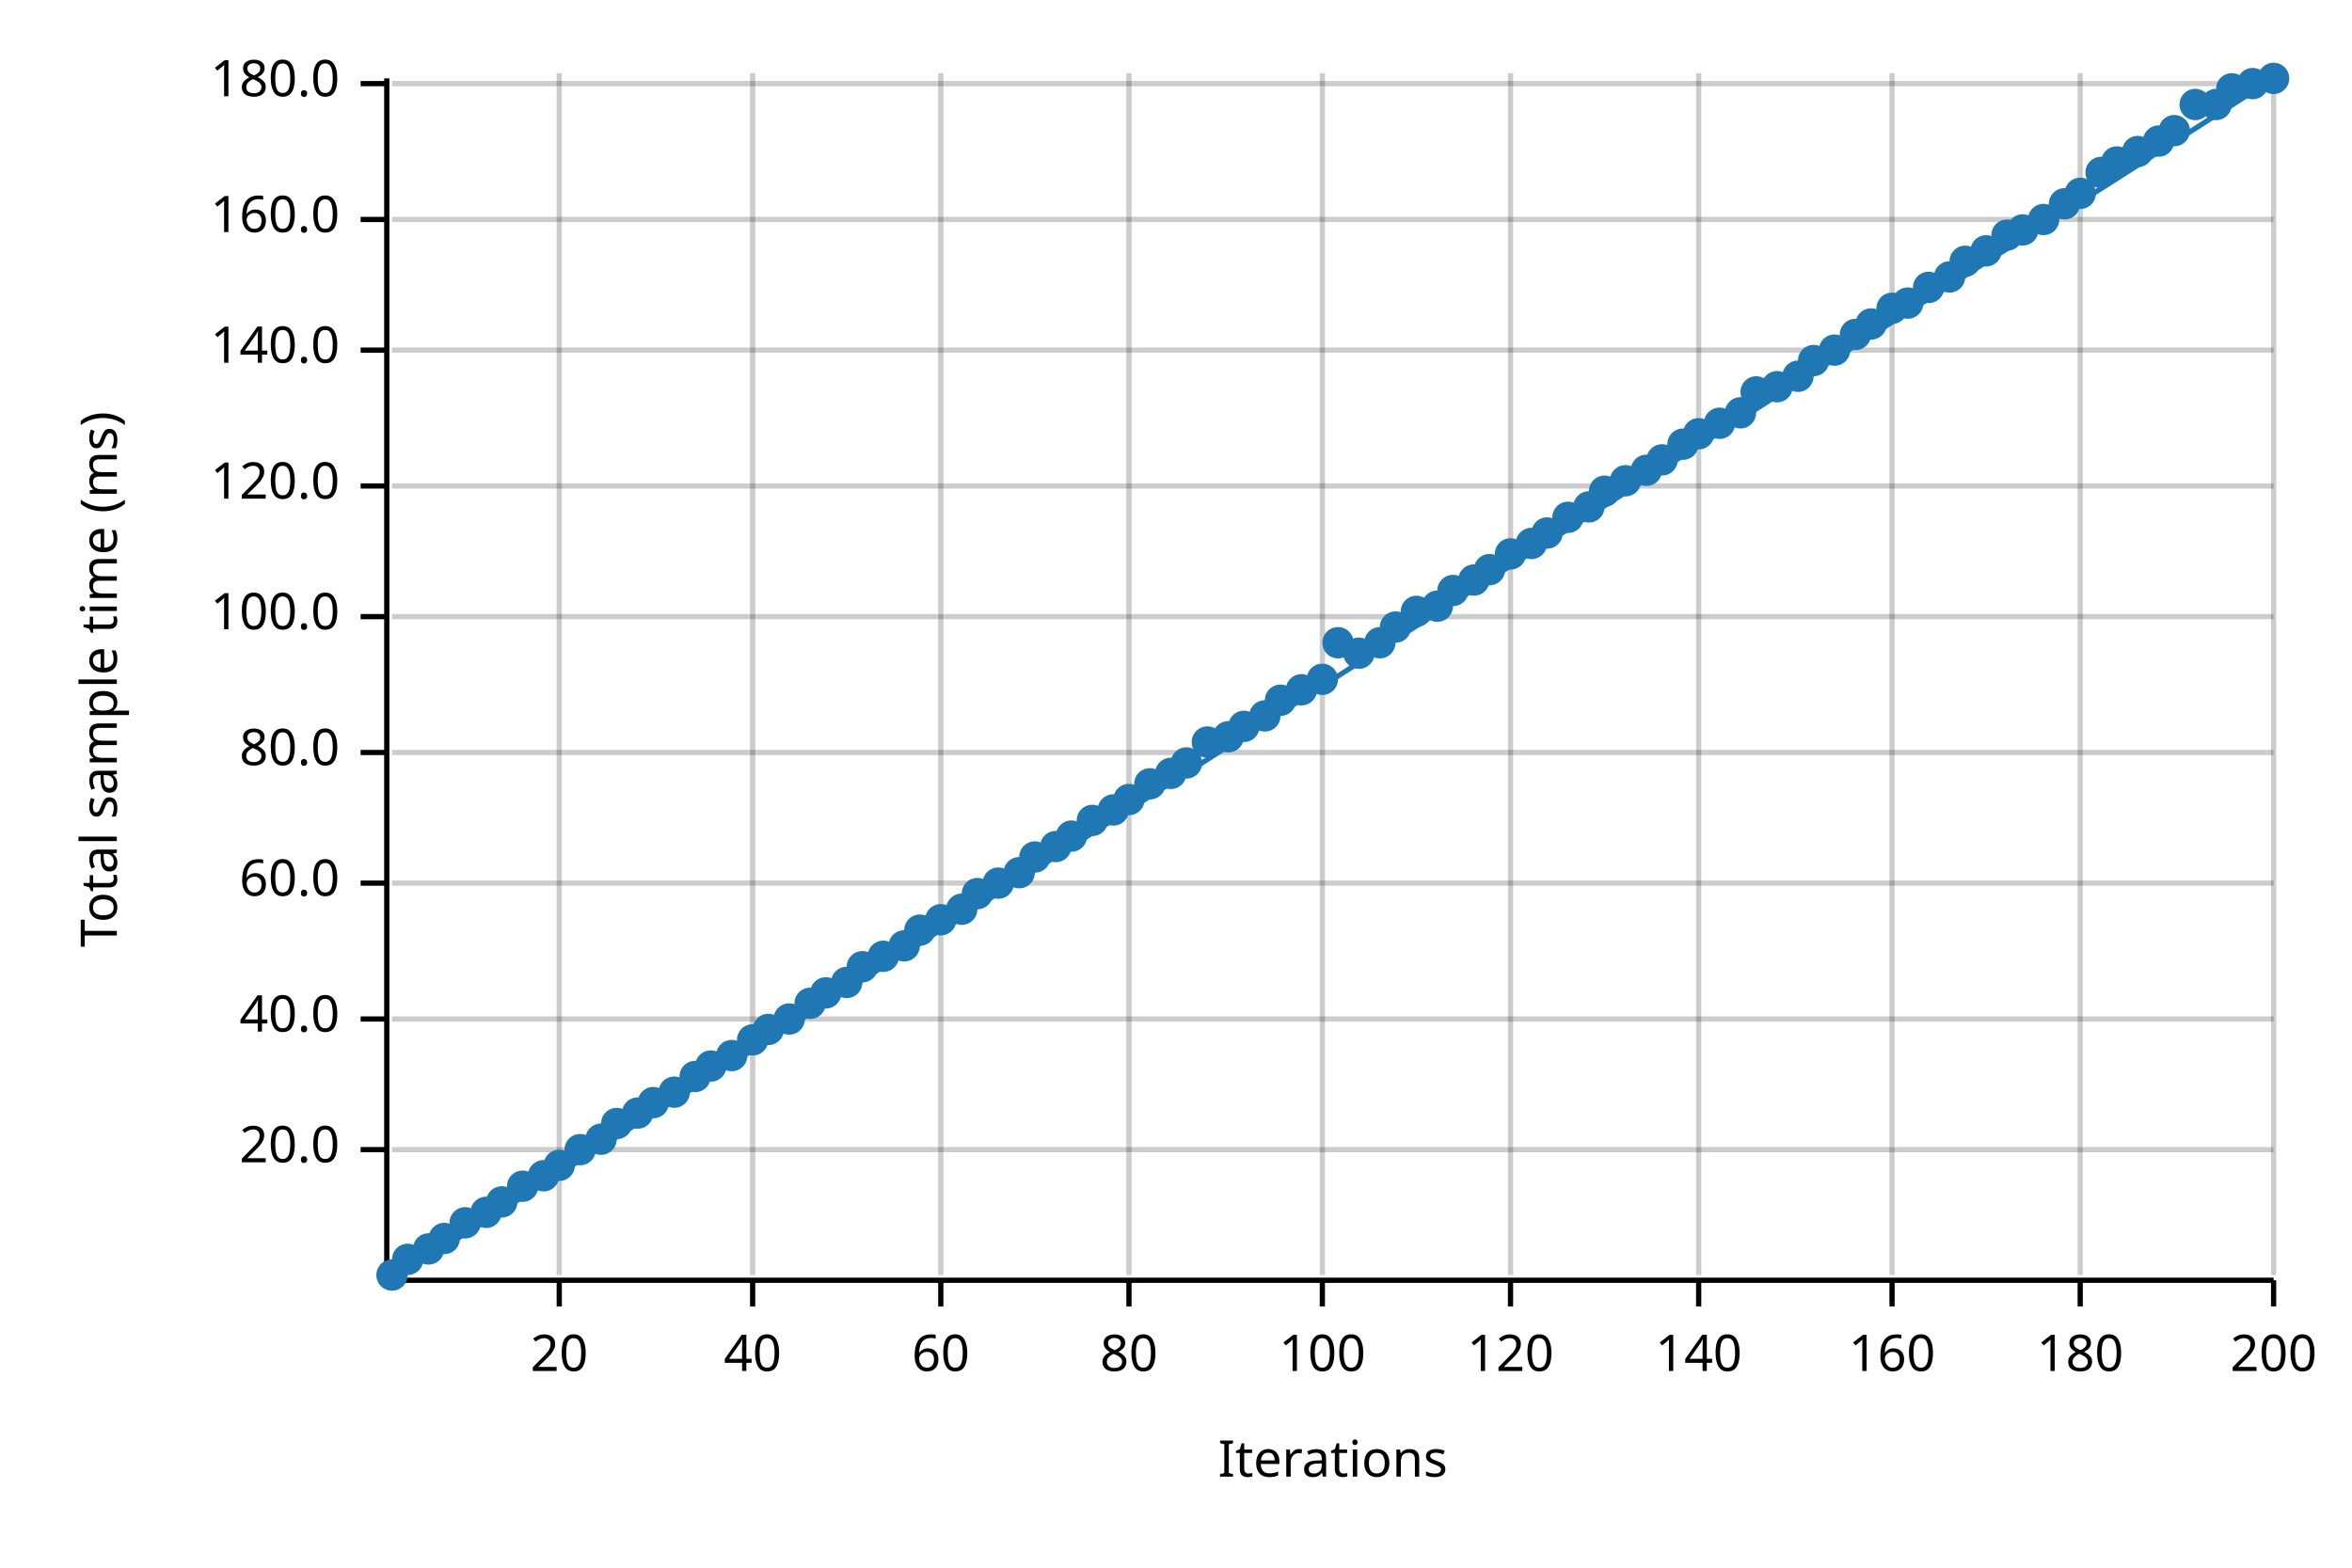
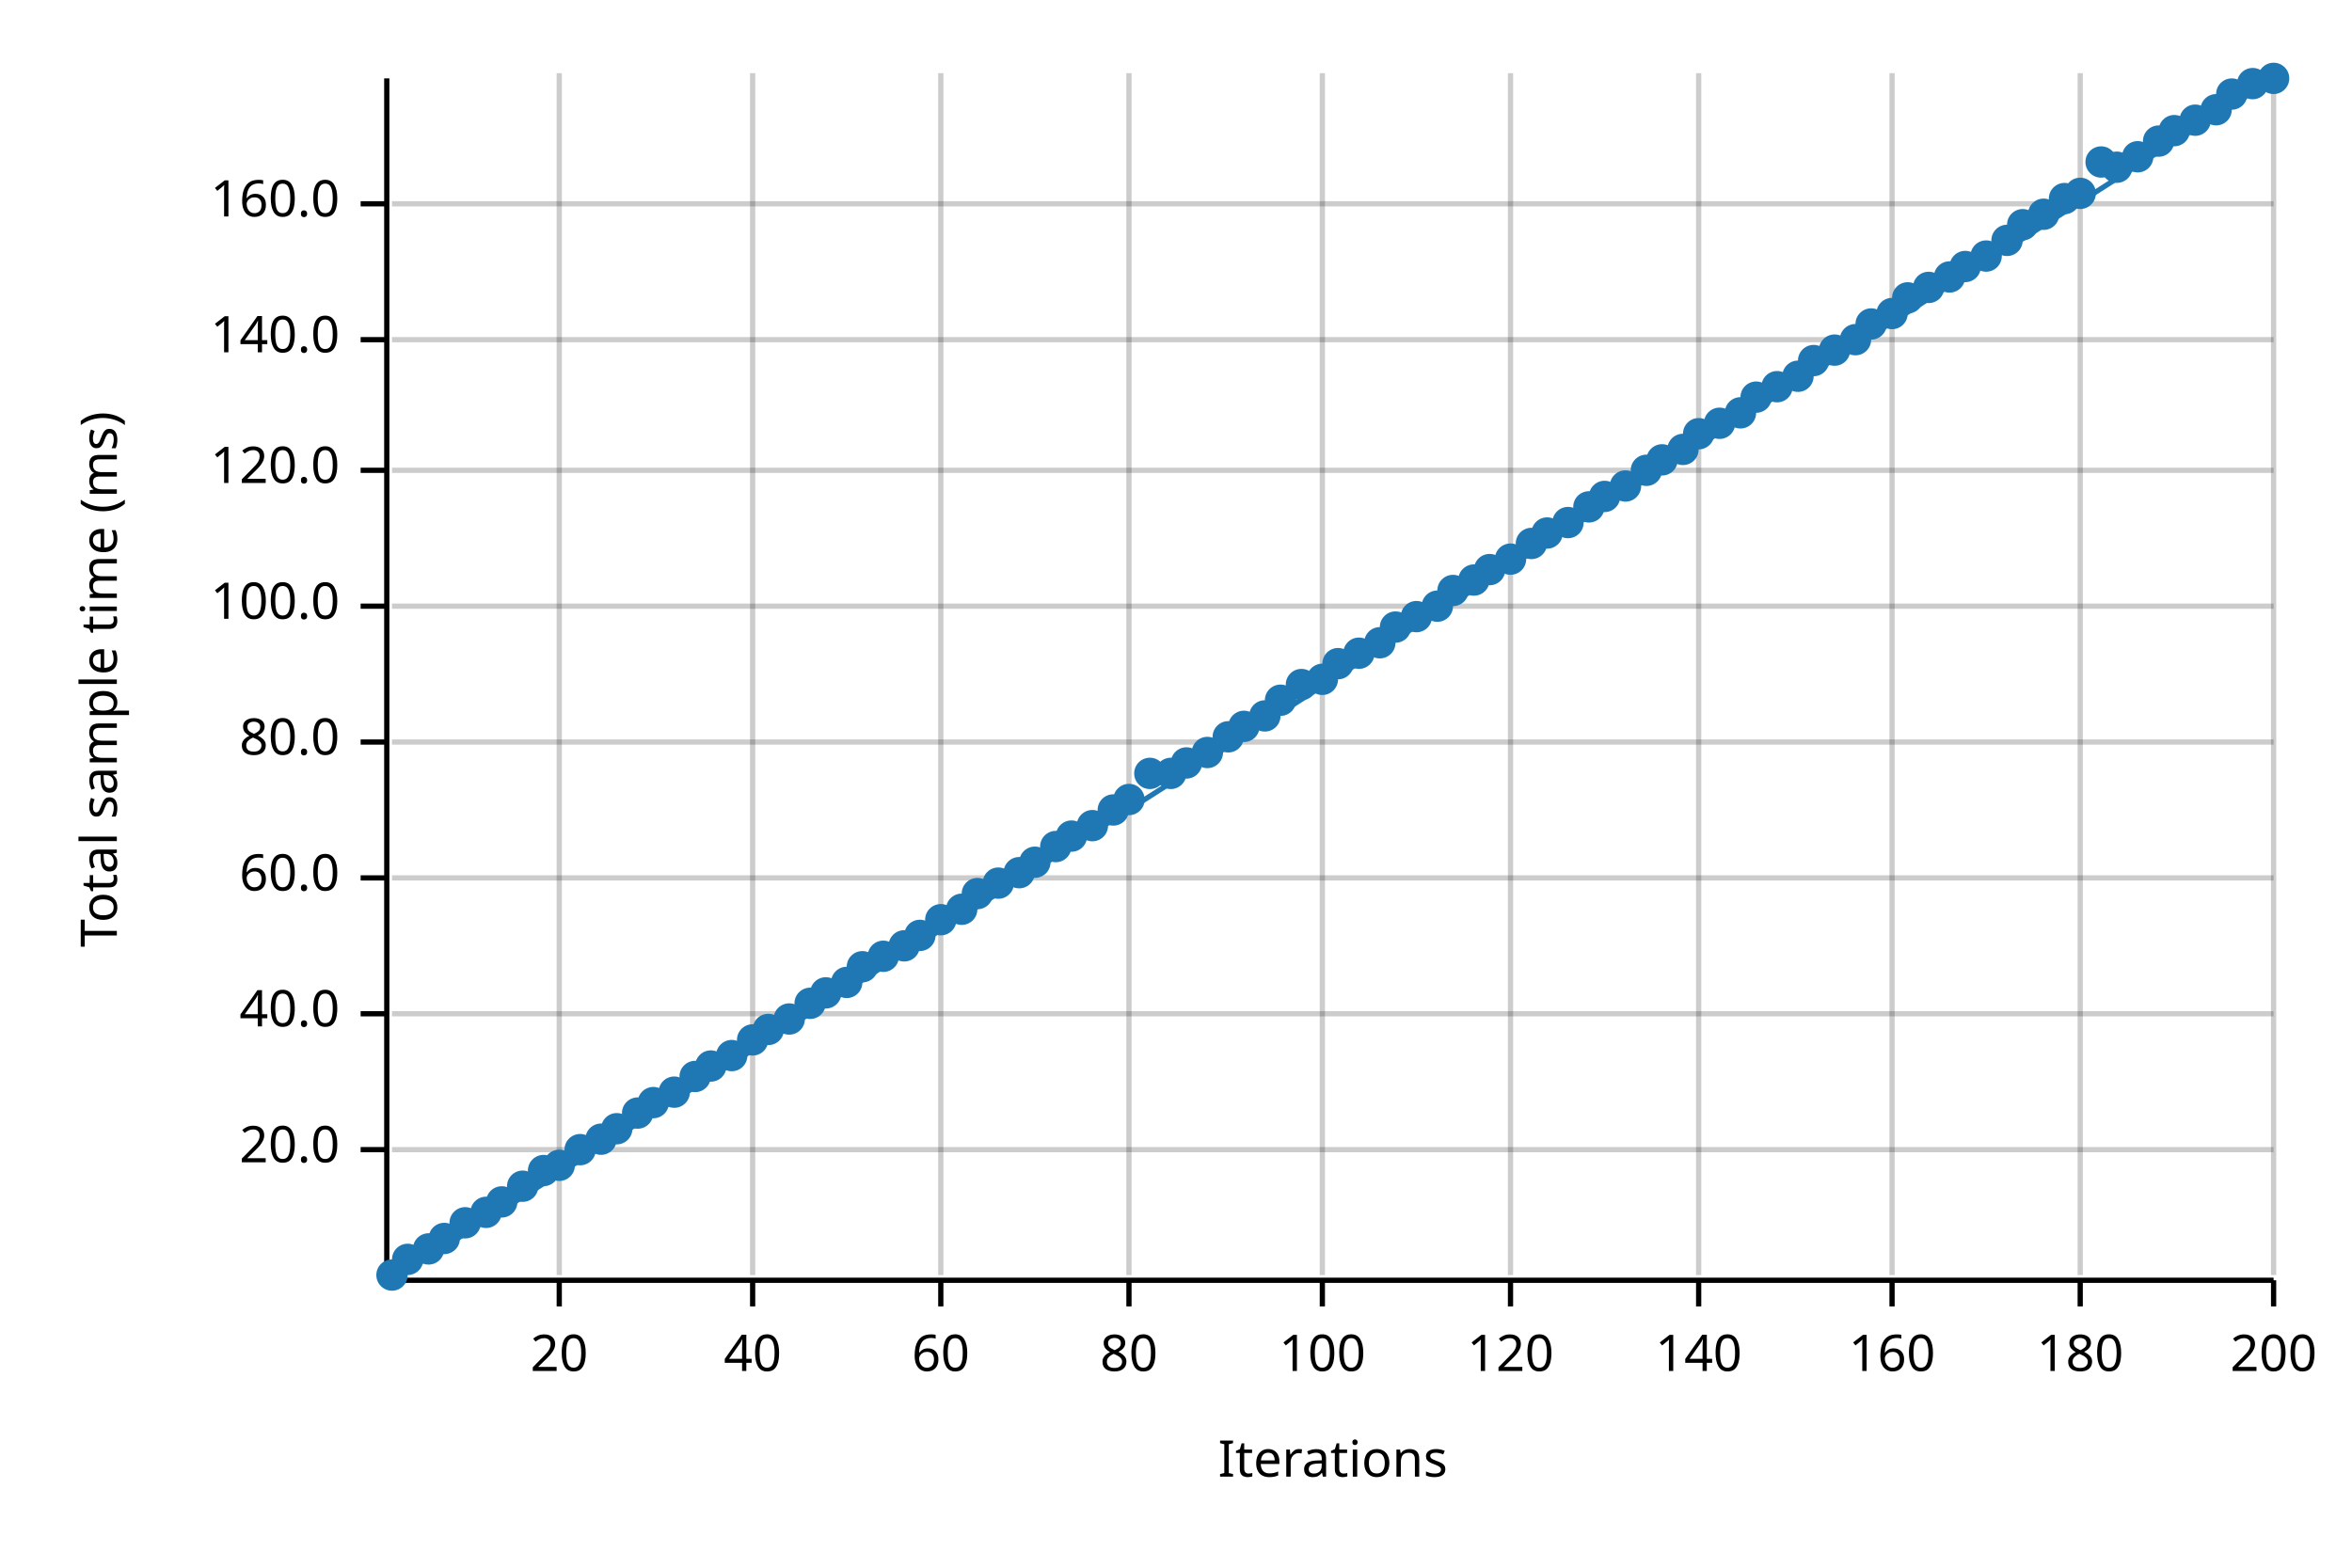
<svg xmlns="http://www.w3.org/2000/svg" width="450" height="300" viewBox="0 0 450 300">
  <text x="15" y="130" dy="0.76em" text-anchor="middle" font-family="sans-serif" font-size="9.677" opacity="1" fill="#000000" transform="rotate(270, 15, 130)">
Total sample time (ms)
</text>
  <text x="255" y="285" dy="-0.5ex" text-anchor="middle" font-family="sans-serif" font-size="9.677" opacity="1" fill="#000000">
Iterations
</text>
  <line opacity="0.2" stroke="#000000" stroke-width="1" x1="107" y1="244" x2="107" y2="14" />
  <line opacity="0.2" stroke="#000000" stroke-width="1" x1="144" y1="244" x2="144" y2="14" />
  <line opacity="0.2" stroke="#000000" stroke-width="1" x1="180" y1="244" x2="180" y2="14" />
  <line opacity="0.2" stroke="#000000" stroke-width="1" x1="216" y1="244" x2="216" y2="14" />
  <line opacity="0.2" stroke="#000000" stroke-width="1" x1="253" y1="244" x2="253" y2="14" />
  <line opacity="0.2" stroke="#000000" stroke-width="1" x1="289" y1="244" x2="289" y2="14" />
  <line opacity="0.2" stroke="#000000" stroke-width="1" x1="325" y1="244" x2="325" y2="14" />
  <line opacity="0.2" stroke="#000000" stroke-width="1" x1="362" y1="244" x2="362" y2="14" />
  <line opacity="0.2" stroke="#000000" stroke-width="1" x1="398" y1="244" x2="398" y2="14" />
  <line opacity="0.2" stroke="#000000" stroke-width="1" x1="435" y1="244" x2="435" y2="14" />
  <line opacity="0.2" stroke="#000000" stroke-width="1" x1="75" y1="220" x2="435" y2="220" />
-   <line opacity="0.2" stroke="#000000" stroke-width="1" x1="75" y1="195" x2="435" y2="195" />
-   <line opacity="0.2" stroke="#000000" stroke-width="1" x1="75" y1="169" x2="435" y2="169" />
-   <line opacity="0.2" stroke="#000000" stroke-width="1" x1="75" y1="144" x2="435" y2="144" />
-   <line opacity="0.2" stroke="#000000" stroke-width="1" x1="75" y1="118" x2="435" y2="118" />
-   <line opacity="0.2" stroke="#000000" stroke-width="1" x1="75" y1="93" x2="435" y2="93" />
-   <line opacity="0.2" stroke="#000000" stroke-width="1" x1="75" y1="67" x2="435" y2="67" />
-   <line opacity="0.2" stroke="#000000" stroke-width="1" x1="75" y1="42" x2="435" y2="42" />
-   <line opacity="0.2" stroke="#000000" stroke-width="1" x1="75" y1="16" x2="435" y2="16" />
+   <line opacity="0.2" stroke="#000000" stroke-width="1" x1="75" y1="194" x2="435" y2="194" />
+   <line opacity="0.2" stroke="#000000" stroke-width="1" x1="75" y1="168" x2="435" y2="168" />
+   <line opacity="0.2" stroke="#000000" stroke-width="1" x1="75" y1="142" x2="435" y2="142" />
+   <line opacity="0.2" stroke="#000000" stroke-width="1" x1="75" y1="116" x2="435" y2="116" />
+   <line opacity="0.2" stroke="#000000" stroke-width="1" x1="75" y1="90" x2="435" y2="90" />
+   <line opacity="0.2" stroke="#000000" stroke-width="1" x1="75" y1="65" x2="435" y2="65" />
+   <line opacity="0.2" stroke="#000000" stroke-width="1" x1="75" y1="39" x2="435" y2="39" />
  <polyline fill="none" opacity="1" stroke="#000000" stroke-width="1" points="74,15 74,245 " />
  <text x="65" y="220" dy="0.5ex" text-anchor="end" font-family="sans-serif" font-size="9.677" opacity="1" fill="#000000">
20.0
</text>
  <polyline fill="none" opacity="1" stroke="#000000" stroke-width="1" points="69,220 74,220 " />
-   <text x="65" y="195" dy="0.5ex" text-anchor="end" font-family="sans-serif" font-size="9.677" opacity="1" fill="#000000">
+   <text x="65" y="194" dy="0.5ex" text-anchor="end" font-family="sans-serif" font-size="9.677" opacity="1" fill="#000000">
40.0
</text>
-   <polyline fill="none" opacity="1" stroke="#000000" stroke-width="1" points="69,195 74,195 " />
-   <text x="65" y="169" dy="0.5ex" text-anchor="end" font-family="sans-serif" font-size="9.677" opacity="1" fill="#000000">
+   <polyline fill="none" opacity="1" stroke="#000000" stroke-width="1" points="69,194 74,194 " />
+   <text x="65" y="168" dy="0.5ex" text-anchor="end" font-family="sans-serif" font-size="9.677" opacity="1" fill="#000000">
60.0
</text>
-   <polyline fill="none" opacity="1" stroke="#000000" stroke-width="1" points="69,169 74,169 " />
-   <text x="65" y="144" dy="0.5ex" text-anchor="end" font-family="sans-serif" font-size="9.677" opacity="1" fill="#000000">
+   <polyline fill="none" opacity="1" stroke="#000000" stroke-width="1" points="69,168 74,168 " />
+   <text x="65" y="142" dy="0.5ex" text-anchor="end" font-family="sans-serif" font-size="9.677" opacity="1" fill="#000000">
80.0
</text>
-   <polyline fill="none" opacity="1" stroke="#000000" stroke-width="1" points="69,144 74,144 " />
-   <text x="65" y="118" dy="0.5ex" text-anchor="end" font-family="sans-serif" font-size="9.677" opacity="1" fill="#000000">
+   <polyline fill="none" opacity="1" stroke="#000000" stroke-width="1" points="69,142 74,142 " />
+   <text x="65" y="116" dy="0.5ex" text-anchor="end" font-family="sans-serif" font-size="9.677" opacity="1" fill="#000000">
100.0
</text>
-   <polyline fill="none" opacity="1" stroke="#000000" stroke-width="1" points="69,118 74,118 " />
-   <text x="65" y="93" dy="0.5ex" text-anchor="end" font-family="sans-serif" font-size="9.677" opacity="1" fill="#000000">
+   <polyline fill="none" opacity="1" stroke="#000000" stroke-width="1" points="69,116 74,116 " />
+   <text x="65" y="90" dy="0.5ex" text-anchor="end" font-family="sans-serif" font-size="9.677" opacity="1" fill="#000000">
120.0
</text>
-   <polyline fill="none" opacity="1" stroke="#000000" stroke-width="1" points="69,93 74,93 " />
-   <text x="65" y="67" dy="0.5ex" text-anchor="end" font-family="sans-serif" font-size="9.677" opacity="1" fill="#000000">
+   <polyline fill="none" opacity="1" stroke="#000000" stroke-width="1" points="69,90 74,90 " />
+   <text x="65" y="65" dy="0.5ex" text-anchor="end" font-family="sans-serif" font-size="9.677" opacity="1" fill="#000000">
140.0
</text>
-   <polyline fill="none" opacity="1" stroke="#000000" stroke-width="1" points="69,67 74,67 " />
-   <text x="65" y="42" dy="0.5ex" text-anchor="end" font-family="sans-serif" font-size="9.677" opacity="1" fill="#000000">
+   <polyline fill="none" opacity="1" stroke="#000000" stroke-width="1" points="69,65 74,65 " />
+   <text x="65" y="39" dy="0.5ex" text-anchor="end" font-family="sans-serif" font-size="9.677" opacity="1" fill="#000000">
160.0
</text>
-   <polyline fill="none" opacity="1" stroke="#000000" stroke-width="1" points="69,42 74,42 " />
-   <text x="65" y="16" dy="0.5ex" text-anchor="end" font-family="sans-serif" font-size="9.677" opacity="1" fill="#000000">
- 180.0
- </text>
-   <polyline fill="none" opacity="1" stroke="#000000" stroke-width="1" points="69,16 74,16 " />
+   <polyline fill="none" opacity="1" stroke="#000000" stroke-width="1" points="69,39 74,39 " />
  <polyline fill="none" opacity="1" stroke="#000000" stroke-width="1" points="75,245 435,245 " />
  <text x="107" y="255" dy="0.76em" text-anchor="middle" font-family="sans-serif" font-size="9.677" opacity="1" fill="#000000">
20
</text>
  <polyline fill="none" opacity="1" stroke="#000000" stroke-width="1" points="107,245 107,250 " />
  <text x="144" y="255" dy="0.76em" text-anchor="middle" font-family="sans-serif" font-size="9.677" opacity="1" fill="#000000">
40
</text>
  <polyline fill="none" opacity="1" stroke="#000000" stroke-width="1" points="144,245 144,250 " />
  <text x="180" y="255" dy="0.76em" text-anchor="middle" font-family="sans-serif" font-size="9.677" opacity="1" fill="#000000">
60
</text>
  <polyline fill="none" opacity="1" stroke="#000000" stroke-width="1" points="180,245 180,250 " />
  <text x="216" y="255" dy="0.76em" text-anchor="middle" font-family="sans-serif" font-size="9.677" opacity="1" fill="#000000">
80
</text>
  <polyline fill="none" opacity="1" stroke="#000000" stroke-width="1" points="216,245 216,250 " />
  <text x="253" y="255" dy="0.76em" text-anchor="middle" font-family="sans-serif" font-size="9.677" opacity="1" fill="#000000">
100
</text>
  <polyline fill="none" opacity="1" stroke="#000000" stroke-width="1" points="253,245 253,250 " />
  <text x="289" y="255" dy="0.76em" text-anchor="middle" font-family="sans-serif" font-size="9.677" opacity="1" fill="#000000">
120
</text>
  <polyline fill="none" opacity="1" stroke="#000000" stroke-width="1" points="289,245 289,250 " />
  <text x="325" y="255" dy="0.76em" text-anchor="middle" font-family="sans-serif" font-size="9.677" opacity="1" fill="#000000">
140
</text>
  <polyline fill="none" opacity="1" stroke="#000000" stroke-width="1" points="325,245 325,250 " />
  <text x="362" y="255" dy="0.76em" text-anchor="middle" font-family="sans-serif" font-size="9.677" opacity="1" fill="#000000">
160
</text>
  <polyline fill="none" opacity="1" stroke="#000000" stroke-width="1" points="362,245 362,250 " />
  <text x="398" y="255" dy="0.76em" text-anchor="middle" font-family="sans-serif" font-size="9.677" opacity="1" fill="#000000">
180
</text>
  <polyline fill="none" opacity="1" stroke="#000000" stroke-width="1" points="398,245 398,250 " />
  <text x="435" y="255" dy="0.76em" text-anchor="middle" font-family="sans-serif" font-size="9.677" opacity="1" fill="#000000">
200
</text>
  <polyline fill="none" opacity="1" stroke="#000000" stroke-width="1" points="435,245 435,250 " />
  <circle cx="75" cy="244" r="3" opacity="1" fill="#1F78B4" stroke="none" stroke-width="1" />
  <circle cx="78" cy="241" r="3" opacity="1" fill="#1F78B4" stroke="none" stroke-width="1" />
  <circle cx="82" cy="239" r="3" opacity="1" fill="#1F78B4" stroke="none" stroke-width="1" />
  <circle cx="85" cy="237" r="3" opacity="1" fill="#1F78B4" stroke="none" stroke-width="1" />
  <circle cx="89" cy="234" r="3" opacity="1" fill="#1F78B4" stroke="none" stroke-width="1" />
  <circle cx="93" cy="232" r="3" opacity="1" fill="#1F78B4" stroke="none" stroke-width="1" />
  <circle cx="96" cy="230" r="3" opacity="1" fill="#1F78B4" stroke="none" stroke-width="1" />
  <circle cx="100" cy="227" r="3" opacity="1" fill="#1F78B4" stroke="none" stroke-width="1" />
-   <circle cx="104" cy="225" r="3" opacity="1" fill="#1F78B4" stroke="none" stroke-width="1" />
+   <circle cx="104" cy="224" r="3" opacity="1" fill="#1F78B4" stroke="none" stroke-width="1" />
  <circle cx="107" cy="223" r="3" opacity="1" fill="#1F78B4" stroke="none" stroke-width="1" />
  <circle cx="111" cy="220" r="3" opacity="1" fill="#1F78B4" stroke="none" stroke-width="1" />
  <circle cx="115" cy="218" r="3" opacity="1" fill="#1F78B4" stroke="none" stroke-width="1" />
-   <circle cx="118" cy="215" r="3" opacity="1" fill="#1F78B4" stroke="none" stroke-width="1" />
+   <circle cx="118" cy="216" r="3" opacity="1" fill="#1F78B4" stroke="none" stroke-width="1" />
  <circle cx="122" cy="213" r="3" opacity="1" fill="#1F78B4" stroke="none" stroke-width="1" />
  <circle cx="125" cy="211" r="3" opacity="1" fill="#1F78B4" stroke="none" stroke-width="1" />
  <circle cx="129" cy="209" r="3" opacity="1" fill="#1F78B4" stroke="none" stroke-width="1" />
  <circle cx="133" cy="206" r="3" opacity="1" fill="#1F78B4" stroke="none" stroke-width="1" />
  <circle cx="136" cy="204" r="3" opacity="1" fill="#1F78B4" stroke="none" stroke-width="1" />
  <circle cx="140" cy="202" r="3" opacity="1" fill="#1F78B4" stroke="none" stroke-width="1" />
  <circle cx="144" cy="199" r="3" opacity="1" fill="#1F78B4" stroke="none" stroke-width="1" />
  <circle cx="147" cy="197" r="3" opacity="1" fill="#1F78B4" stroke="none" stroke-width="1" />
  <circle cx="151" cy="195" r="3" opacity="1" fill="#1F78B4" stroke="none" stroke-width="1" />
  <circle cx="155" cy="192" r="3" opacity="1" fill="#1F78B4" stroke="none" stroke-width="1" />
  <circle cx="158" cy="190" r="3" opacity="1" fill="#1F78B4" stroke="none" stroke-width="1" />
  <circle cx="162" cy="188" r="3" opacity="1" fill="#1F78B4" stroke="none" stroke-width="1" />
  <circle cx="165" cy="185" r="3" opacity="1" fill="#1F78B4" stroke="none" stroke-width="1" />
  <circle cx="169" cy="183" r="3" opacity="1" fill="#1F78B4" stroke="none" stroke-width="1" />
  <circle cx="173" cy="181" r="3" opacity="1" fill="#1F78B4" stroke="none" stroke-width="1" />
-   <circle cx="176" cy="178" r="3" opacity="1" fill="#1F78B4" stroke="none" stroke-width="1" />
+   <circle cx="176" cy="179" r="3" opacity="1" fill="#1F78B4" stroke="none" stroke-width="1" />
  <circle cx="180" cy="176" r="3" opacity="1" fill="#1F78B4" stroke="none" stroke-width="1" />
  <circle cx="184" cy="174" r="3" opacity="1" fill="#1F78B4" stroke="none" stroke-width="1" />
  <circle cx="187" cy="171" r="3" opacity="1" fill="#1F78B4" stroke="none" stroke-width="1" />
  <circle cx="191" cy="169" r="3" opacity="1" fill="#1F78B4" stroke="none" stroke-width="1" />
  <circle cx="195" cy="167" r="3" opacity="1" fill="#1F78B4" stroke="none" stroke-width="1" />
-   <circle cx="198" cy="164" r="3" opacity="1" fill="#1F78B4" stroke="none" stroke-width="1" />
+   <circle cx="198" cy="165" r="3" opacity="1" fill="#1F78B4" stroke="none" stroke-width="1" />
  <circle cx="202" cy="162" r="3" opacity="1" fill="#1F78B4" stroke="none" stroke-width="1" />
  <circle cx="205" cy="160" r="3" opacity="1" fill="#1F78B4" stroke="none" stroke-width="1" />
-   <circle cx="209" cy="157" r="3" opacity="1" fill="#1F78B4" stroke="none" stroke-width="1" />
+   <circle cx="209" cy="158" r="3" opacity="1" fill="#1F78B4" stroke="none" stroke-width="1" />
  <circle cx="213" cy="155" r="3" opacity="1" fill="#1F78B4" stroke="none" stroke-width="1" />
  <circle cx="216" cy="153" r="3" opacity="1" fill="#1F78B4" stroke="none" stroke-width="1" />
-   <circle cx="220" cy="150" r="3" opacity="1" fill="#1F78B4" stroke="none" stroke-width="1" />
+   <circle cx="220" cy="148" r="3" opacity="1" fill="#1F78B4" stroke="none" stroke-width="1" />
  <circle cx="224" cy="148" r="3" opacity="1" fill="#1F78B4" stroke="none" stroke-width="1" />
  <circle cx="227" cy="146" r="3" opacity="1" fill="#1F78B4" stroke="none" stroke-width="1" />
-   <circle cx="231" cy="142" r="3" opacity="1" fill="#1F78B4" stroke="none" stroke-width="1" />
+   <circle cx="231" cy="144" r="3" opacity="1" fill="#1F78B4" stroke="none" stroke-width="1" />
  <circle cx="235" cy="141" r="3" opacity="1" fill="#1F78B4" stroke="none" stroke-width="1" />
  <circle cx="238" cy="139" r="3" opacity="1" fill="#1F78B4" stroke="none" stroke-width="1" />
  <circle cx="242" cy="137" r="3" opacity="1" fill="#1F78B4" stroke="none" stroke-width="1" />
  <circle cx="245" cy="134" r="3" opacity="1" fill="#1F78B4" stroke="none" stroke-width="1" />
-   <circle cx="249" cy="132" r="3" opacity="1" fill="#1F78B4" stroke="none" stroke-width="1" />
+   <circle cx="249" cy="131" r="3" opacity="1" fill="#1F78B4" stroke="none" stroke-width="1" />
  <circle cx="253" cy="130" r="3" opacity="1" fill="#1F78B4" stroke="none" stroke-width="1" />
-   <circle cx="256" cy="123" r="3" opacity="1" fill="#1F78B4" stroke="none" stroke-width="1" />
+   <circle cx="256" cy="127" r="3" opacity="1" fill="#1F78B4" stroke="none" stroke-width="1" />
  <circle cx="260" cy="125" r="3" opacity="1" fill="#1F78B4" stroke="none" stroke-width="1" />
  <circle cx="264" cy="123" r="3" opacity="1" fill="#1F78B4" stroke="none" stroke-width="1" />
  <circle cx="267" cy="120" r="3" opacity="1" fill="#1F78B4" stroke="none" stroke-width="1" />
-   <circle cx="271" cy="117" r="3" opacity="1" fill="#1F78B4" stroke="none" stroke-width="1" />
+   <circle cx="271" cy="118" r="3" opacity="1" fill="#1F78B4" stroke="none" stroke-width="1" />
  <circle cx="275" cy="116" r="3" opacity="1" fill="#1F78B4" stroke="none" stroke-width="1" />
  <circle cx="278" cy="113" r="3" opacity="1" fill="#1F78B4" stroke="none" stroke-width="1" />
  <circle cx="282" cy="111" r="3" opacity="1" fill="#1F78B4" stroke="none" stroke-width="1" />
  <circle cx="285" cy="109" r="3" opacity="1" fill="#1F78B4" stroke="none" stroke-width="1" />
-   <circle cx="289" cy="106" r="3" opacity="1" fill="#1F78B4" stroke="none" stroke-width="1" />
+   <circle cx="289" cy="107" r="3" opacity="1" fill="#1F78B4" stroke="none" stroke-width="1" />
  <circle cx="293" cy="104" r="3" opacity="1" fill="#1F78B4" stroke="none" stroke-width="1" />
  <circle cx="296" cy="102" r="3" opacity="1" fill="#1F78B4" stroke="none" stroke-width="1" />
-   <circle cx="300" cy="99" r="3" opacity="1" fill="#1F78B4" stroke="none" stroke-width="1" />
+   <circle cx="300" cy="100" r="3" opacity="1" fill="#1F78B4" stroke="none" stroke-width="1" />
  <circle cx="304" cy="97" r="3" opacity="1" fill="#1F78B4" stroke="none" stroke-width="1" />
-   <circle cx="307" cy="94" r="3" opacity="1" fill="#1F78B4" stroke="none" stroke-width="1" />
-   <circle cx="311" cy="92" r="3" opacity="1" fill="#1F78B4" stroke="none" stroke-width="1" />
+   <circle cx="307" cy="95" r="3" opacity="1" fill="#1F78B4" stroke="none" stroke-width="1" />
+   <circle cx="311" cy="93" r="3" opacity="1" fill="#1F78B4" stroke="none" stroke-width="1" />
  <circle cx="315" cy="90" r="3" opacity="1" fill="#1F78B4" stroke="none" stroke-width="1" />
  <circle cx="318" cy="88" r="3" opacity="1" fill="#1F78B4" stroke="none" stroke-width="1" />
-   <circle cx="322" cy="85" r="3" opacity="1" fill="#1F78B4" stroke="none" stroke-width="1" />
+   <circle cx="322" cy="86" r="3" opacity="1" fill="#1F78B4" stroke="none" stroke-width="1" />
  <circle cx="325" cy="83" r="3" opacity="1" fill="#1F78B4" stroke="none" stroke-width="1" />
  <circle cx="329" cy="81" r="3" opacity="1" fill="#1F78B4" stroke="none" stroke-width="1" />
  <circle cx="333" cy="79" r="3" opacity="1" fill="#1F78B4" stroke="none" stroke-width="1" />
-   <circle cx="336" cy="75" r="3" opacity="1" fill="#1F78B4" stroke="none" stroke-width="1" />
+   <circle cx="336" cy="76" r="3" opacity="1" fill="#1F78B4" stroke="none" stroke-width="1" />
  <circle cx="340" cy="74" r="3" opacity="1" fill="#1F78B4" stroke="none" stroke-width="1" />
  <circle cx="344" cy="72" r="3" opacity="1" fill="#1F78B4" stroke="none" stroke-width="1" />
  <circle cx="347" cy="69" r="3" opacity="1" fill="#1F78B4" stroke="none" stroke-width="1" />
  <circle cx="351" cy="67" r="3" opacity="1" fill="#1F78B4" stroke="none" stroke-width="1" />
-   <circle cx="355" cy="64" r="3" opacity="1" fill="#1F78B4" stroke="none" stroke-width="1" />
+   <circle cx="355" cy="65" r="3" opacity="1" fill="#1F78B4" stroke="none" stroke-width="1" />
  <circle cx="358" cy="62" r="3" opacity="1" fill="#1F78B4" stroke="none" stroke-width="1" />
-   <circle cx="362" cy="59" r="3" opacity="1" fill="#1F78B4" stroke="none" stroke-width="1" />
-   <circle cx="365" cy="58" r="3" opacity="1" fill="#1F78B4" stroke="none" stroke-width="1" />
+   <circle cx="362" cy="60" r="3" opacity="1" fill="#1F78B4" stroke="none" stroke-width="1" />
+   <circle cx="365" cy="57" r="3" opacity="1" fill="#1F78B4" stroke="none" stroke-width="1" />
  <circle cx="369" cy="55" r="3" opacity="1" fill="#1F78B4" stroke="none" stroke-width="1" />
  <circle cx="373" cy="53" r="3" opacity="1" fill="#1F78B4" stroke="none" stroke-width="1" />
-   <circle cx="376" cy="50" r="3" opacity="1" fill="#1F78B4" stroke="none" stroke-width="1" />
-   <circle cx="380" cy="48" r="3" opacity="1" fill="#1F78B4" stroke="none" stroke-width="1" />
-   <circle cx="384" cy="45" r="3" opacity="1" fill="#1F78B4" stroke="none" stroke-width="1" />
-   <circle cx="387" cy="44" r="3" opacity="1" fill="#1F78B4" stroke="none" stroke-width="1" />
-   <circle cx="391" cy="42" r="3" opacity="1" fill="#1F78B4" stroke="none" stroke-width="1" />
-   <circle cx="395" cy="39" r="3" opacity="1" fill="#1F78B4" stroke="none" stroke-width="1" />
+   <circle cx="376" cy="51" r="3" opacity="1" fill="#1F78B4" stroke="none" stroke-width="1" />
+   <circle cx="380" cy="49" r="3" opacity="1" fill="#1F78B4" stroke="none" stroke-width="1" />
+   <circle cx="384" cy="46" r="3" opacity="1" fill="#1F78B4" stroke="none" stroke-width="1" />
+   <circle cx="387" cy="43" r="3" opacity="1" fill="#1F78B4" stroke="none" stroke-width="1" />
+   <circle cx="391" cy="41" r="3" opacity="1" fill="#1F78B4" stroke="none" stroke-width="1" />
+   <circle cx="395" cy="38" r="3" opacity="1" fill="#1F78B4" stroke="none" stroke-width="1" />
  <circle cx="398" cy="37" r="3" opacity="1" fill="#1F78B4" stroke="none" stroke-width="1" />
-   <circle cx="402" cy="33" r="3" opacity="1" fill="#1F78B4" stroke="none" stroke-width="1" />
-   <circle cx="405" cy="31" r="3" opacity="1" fill="#1F78B4" stroke="none" stroke-width="1" />
-   <circle cx="409" cy="29" r="3" opacity="1" fill="#1F78B4" stroke="none" stroke-width="1" />
+   <circle cx="402" cy="31" r="3" opacity="1" fill="#1F78B4" stroke="none" stroke-width="1" />
+   <circle cx="405" cy="32" r="3" opacity="1" fill="#1F78B4" stroke="none" stroke-width="1" />
+   <circle cx="409" cy="30" r="3" opacity="1" fill="#1F78B4" stroke="none" stroke-width="1" />
  <circle cx="413" cy="27" r="3" opacity="1" fill="#1F78B4" stroke="none" stroke-width="1" />
  <circle cx="416" cy="25" r="3" opacity="1" fill="#1F78B4" stroke="none" stroke-width="1" />
-   <circle cx="420" cy="20" r="3" opacity="1" fill="#1F78B4" stroke="none" stroke-width="1" />
-   <circle cx="424" cy="20" r="3" opacity="1" fill="#1F78B4" stroke="none" stroke-width="1" />
-   <circle cx="427" cy="17" r="3" opacity="1" fill="#1F78B4" stroke="none" stroke-width="1" />
+   <circle cx="420" cy="23" r="3" opacity="1" fill="#1F78B4" stroke="none" stroke-width="1" />
+   <circle cx="424" cy="21" r="3" opacity="1" fill="#1F78B4" stroke="none" stroke-width="1" />
+   <circle cx="427" cy="18" r="3" opacity="1" fill="#1F78B4" stroke="none" stroke-width="1" />
  <circle cx="431" cy="16" r="3" opacity="1" fill="#1F78B4" stroke="none" stroke-width="1" />
  <circle cx="435" cy="15" r="3" opacity="1" fill="#1F78B4" stroke="none" stroke-width="1" />
  <polyline fill="none" opacity="1" stroke="#1F78B4" stroke-width="1" points="75,245 435,15 " />
  <polygon opacity="0.25" fill="#1F78B4" points="75,245 435,15 435,15 " />
</svg>
